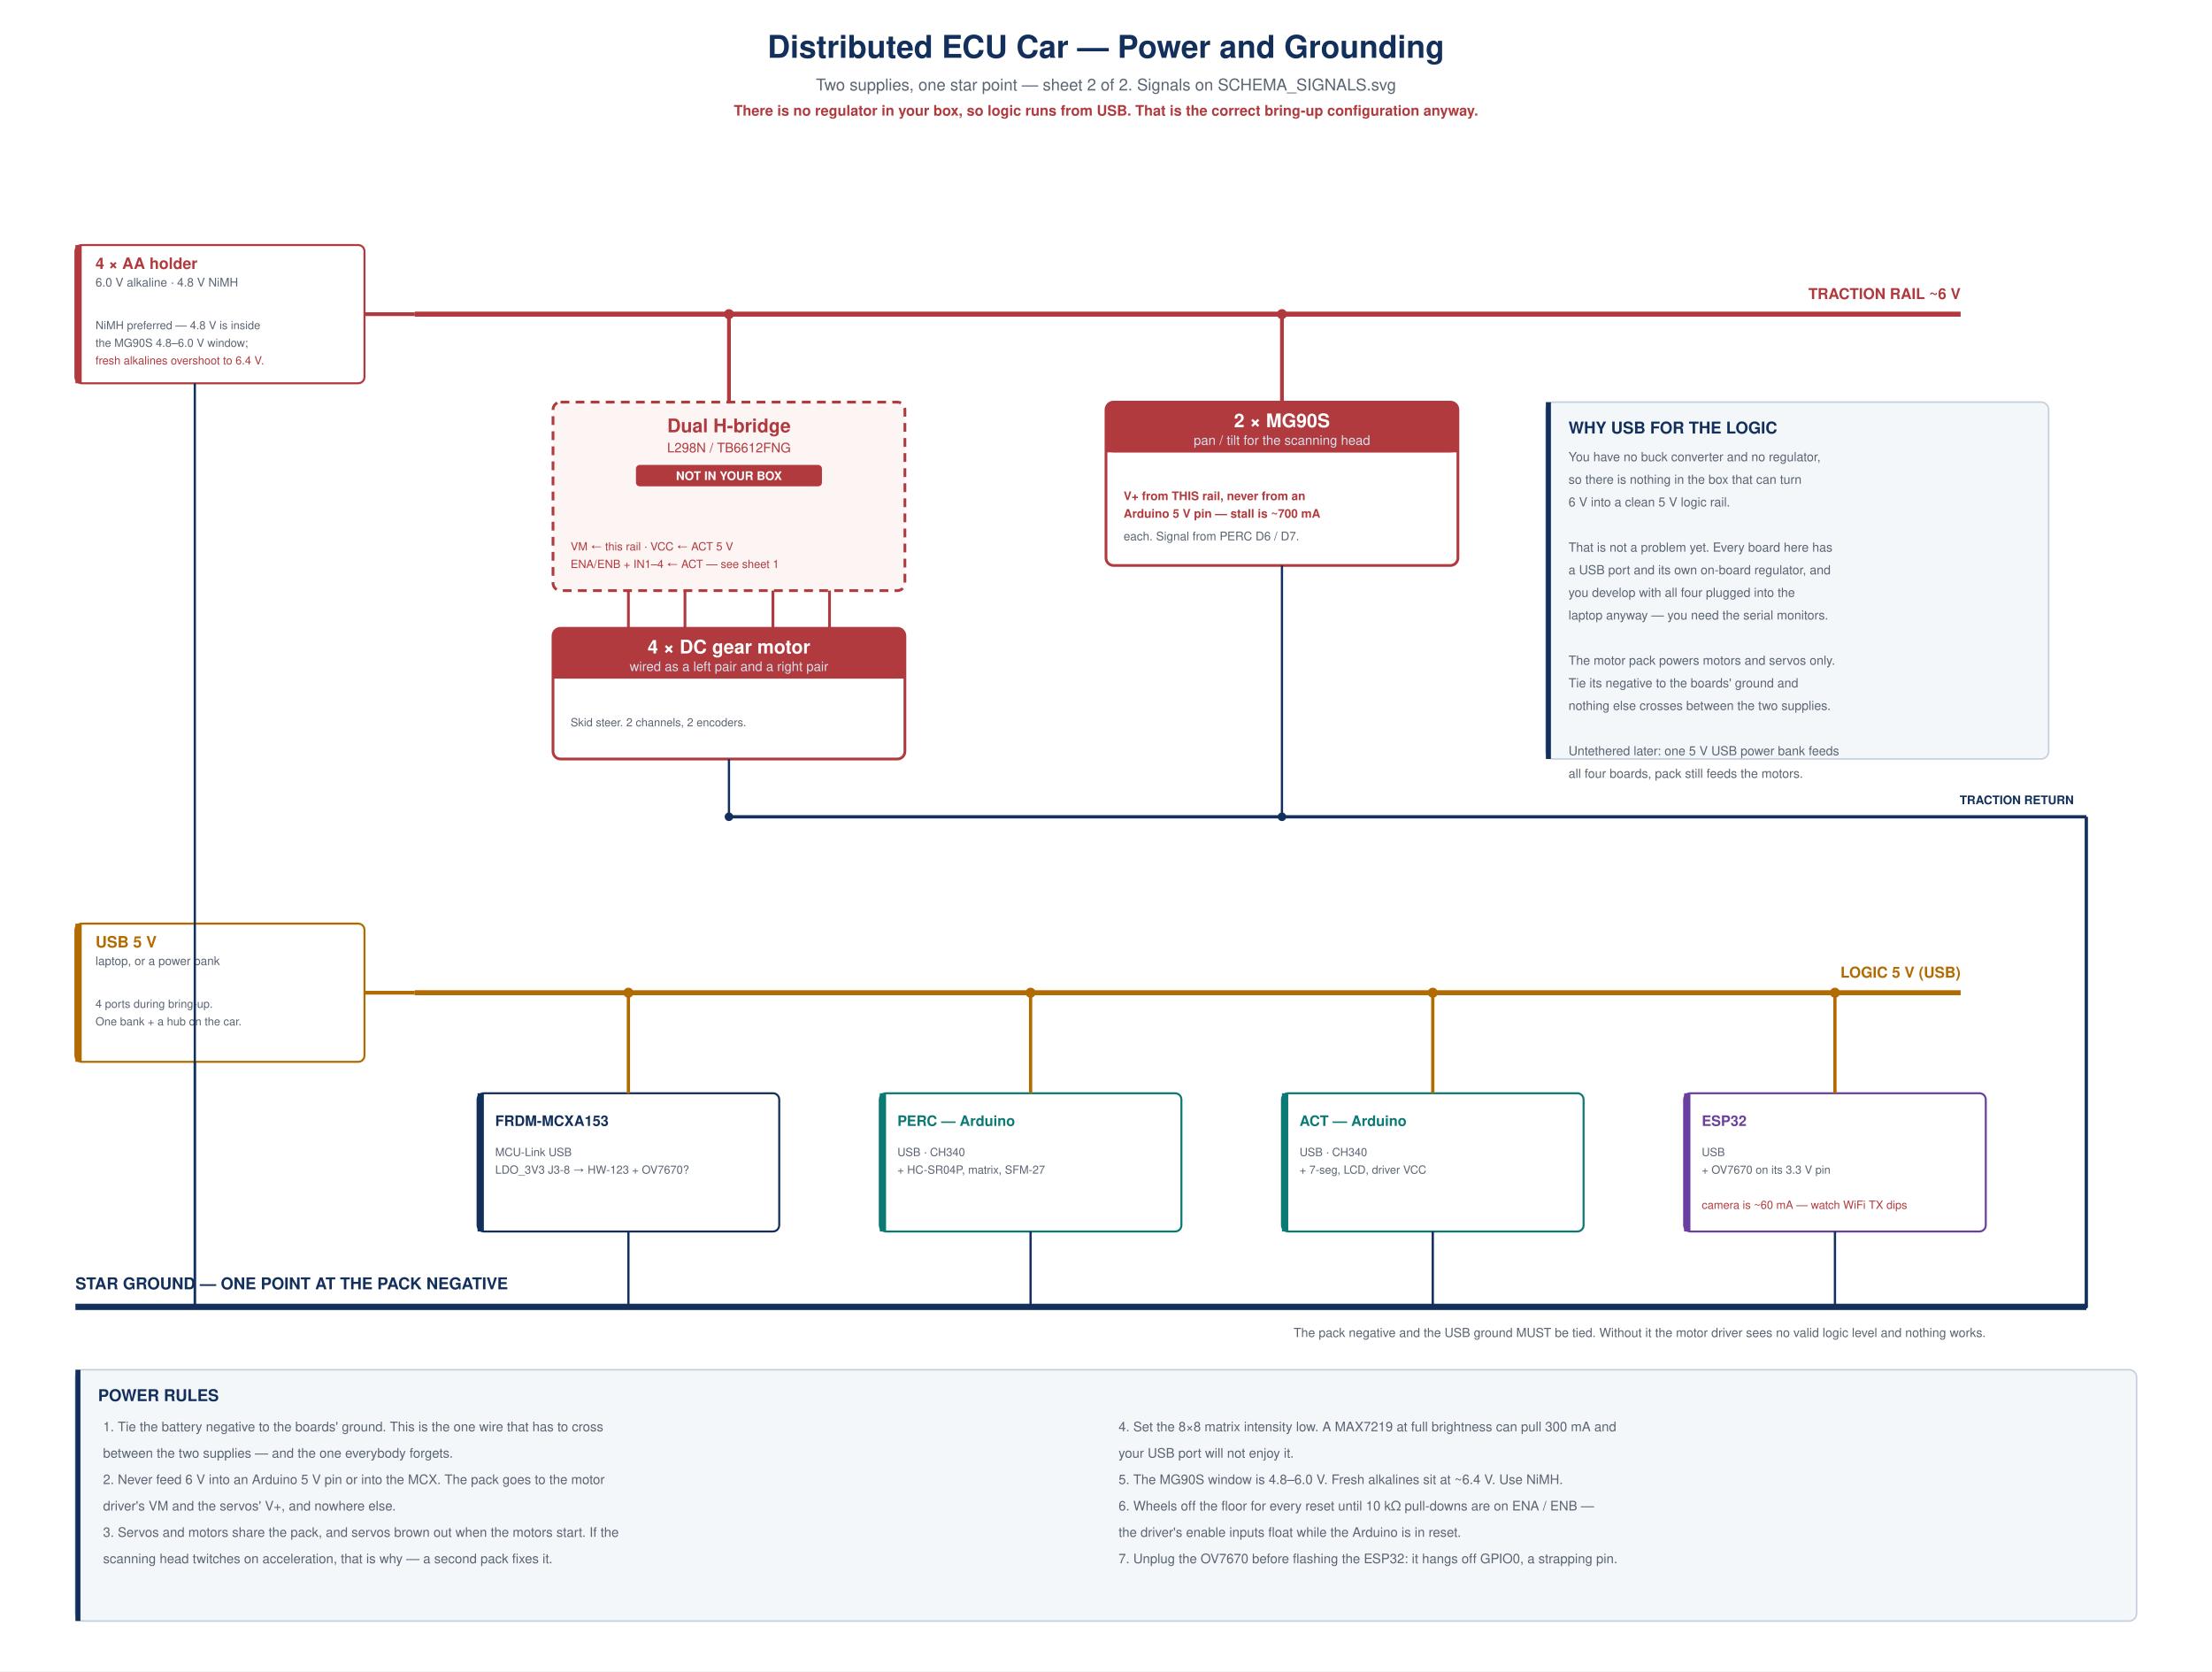
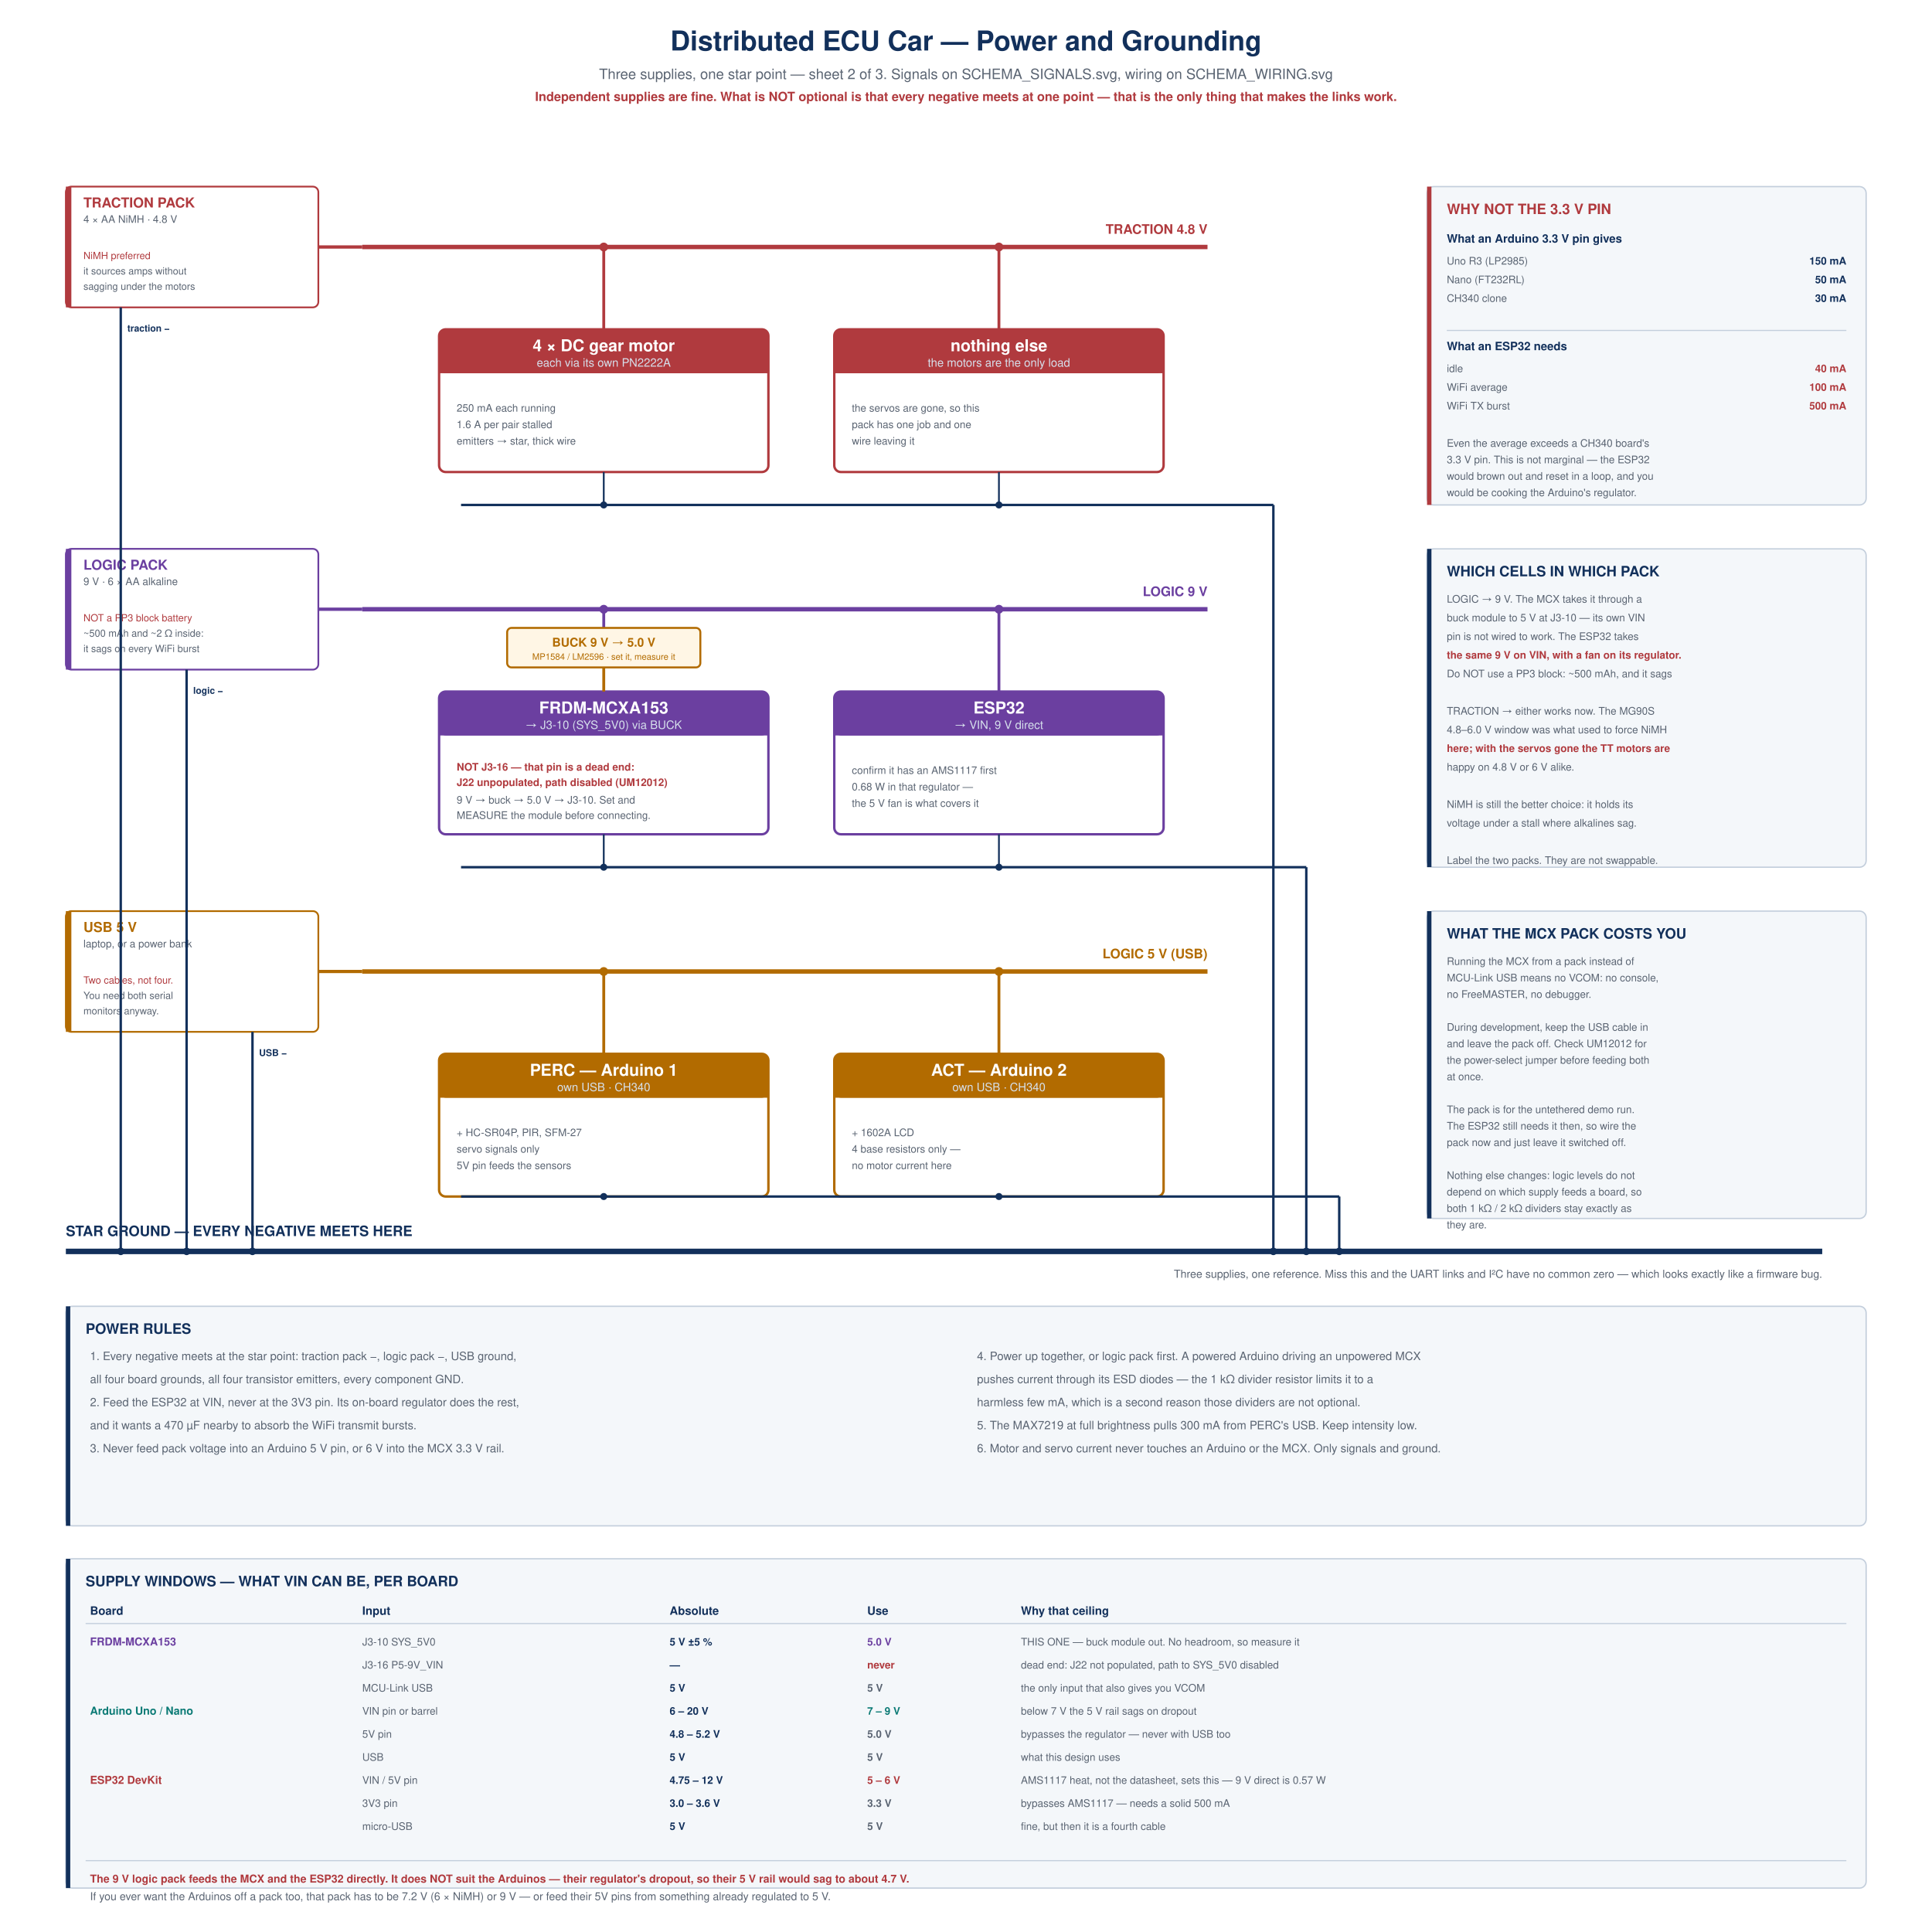
- <svg xmlns="http://www.w3.org/2000/svg" viewBox="0 0 1760 1330" width="1760" height="1330" font-family="Helvetica, Arial, sans-serif">
+ <svg xmlns="http://www.w3.org/2000/svg" viewBox="0 0 1760 1760" width="1760" height="1760" font-family="Helvetica, Arial, sans-serif">
  <defs>
    <marker id="a-amber" viewBox="0 0 10 10" refX="9" refY="5" markerWidth="6" markerHeight="6" orient="auto-start-reverse">
      <path d="M 0 0 L 10 5 L 0 10 z" fill="#B26B00" />
    </marker>
    <marker id="a-red" viewBox="0 0 10 10" refX="9" refY="5" markerWidth="6" markerHeight="6" orient="auto-start-reverse">
      <path d="M 0 0 L 10 5 L 0 10 z" fill="#B03A3E" />
    </marker>
    <marker id="a-ink" viewBox="0 0 10 10" refX="9" refY="5" markerWidth="6" markerHeight="6" orient="auto-start-reverse">
      <path d="M 0 0 L 10 5 L 0 10 z" fill="#12305B" />
    </marker>
+     <marker id="a-purple" viewBox="0 0 10 10" refX="9" refY="5" markerWidth="6" markerHeight="6" orient="auto-start-reverse">
+       <path d="M 0 0 L 10 5 L 0 10 z" fill="#6B3FA0" />
+     </marker>
  </defs>
-   <rect width="1760" height="1330" fill="#ffffff" />
+   <rect width="1760" height="1760" fill="#ffffff" />
  <text x="880.0" y="46" font-size="25" fill="#12305B" text-anchor="middle" font-weight="bold">Distributed ECU Car — Power and Grounding</text>
-   <text x="880.0" y="72" font-size="13" fill="#5A6472" text-anchor="middle">Two supplies, one star point — sheet 2 of 2.  Signals on SCHEMA_SIGNALS.svg</text>
-   <text x="880.0" y="92" font-size="11.5" fill="#B03A3E" text-anchor="middle" font-weight="bold">There is no regulator in your box, so logic runs from USB. That is the correct bring-up configuration anyway.</text>
-   <rect x="60" y="195" width="230" height="110" fill="#ffffff" stroke="#B03A3E" stroke-width="1.6" rx="5" />
-   <rect x="60" y="195" width="5" height="110" fill="#B03A3E" />
-   <text x="76" y="214" font-size="12.5" fill="#B03A3E" font-weight="bold">4 × AA holder</text>
-   <text x="76" y="228" font-size="9.5" fill="#5A6472">6.0 V alkaline · 4.8 V NiMH</text>
-   <text x="76" y="262" font-size="9" fill="#5A6472">NiMH preferred — 4.8 V is inside</text>
-   <text x="76" y="276" font-size="9" fill="#5A6472">the MG90S 4.8–6.0 V window;</text>
-   <text x="76" y="290" font-size="9" fill="#B03A3E">fresh alkalines overshoot to 6.4 V.</text>
-   <polyline points="290,250 330,250" fill="none" stroke="#B03A3E" stroke-width="3" stroke-linejoin="round" />
-   <line x1="330" y1="250" x2="1560" y2="250" stroke="#B03A3E" stroke-width="4" />
-   <text x="1560" y="238" font-size="12" fill="#B03A3E" text-anchor="end" font-weight="bold">TRACTION RAIL  ~6 V</text>
-   <rect x="440" y="320" width="280" height="150" fill="#FDF4F4" stroke="#B03A3E" stroke-width="2.2" rx="6" stroke-dasharray="7 5" />
-   <text x="580.0" y="344" font-size="15" fill="#B03A3E" text-anchor="middle" font-weight="bold">Dual H-bridge</text>
-   <text x="580.0" y="360" font-size="10.5" fill="#B03A3E" text-anchor="middle">L298N / TB6612FNG</text>
-   <rect x="506.0" y="370" width="148" height="17" fill="#B03A3E" rx="3" />
-   <text x="580.0" y="382" font-size="9.5" fill="#ffffff" text-anchor="middle" font-weight="bold">NOT IN YOUR BOX</text>
-   <circle cx="580" cy="250" r="4" fill="#B03A3E" />
-   <polyline points="580,250 580,320" fill="none" stroke="#B03A3E" stroke-width="3" stroke-linejoin="round" />
-   <text x="454" y="438" font-size="9" fill="#B03A3E">VM ← this rail · VCC ← ACT 5 V</text>
-   <text x="454" y="452" font-size="9" fill="#B03A3E">ENA/ENB + IN1–4 ← ACT — see sheet 1</text>
-   <rect x="440" y="500" width="280" height="104" fill="#ffffff" stroke="#B03A3E" stroke-width="2.2" rx="6" />
-   <rect x="440" y="500" width="280" height="40" fill="#B03A3E" rx="6" />
-   <rect x="440" y="532" width="280" height="8" fill="#B03A3E" />
-   <text x="580.0" y="520" font-size="15" fill="#ffffff" text-anchor="middle" font-weight="bold">4 × DC gear motor</text>
-   <text x="580.0" y="534" font-size="10.5" fill="#D6E0EC" text-anchor="middle">wired as a left pair and a right pair</text>
-   <polyline points="500,470 500,500" fill="none" stroke="#B03A3E" stroke-width="2.2" stroke-linejoin="round" />
-   <polyline points="545,470 545,500" fill="none" stroke="#B03A3E" stroke-width="2.2" stroke-linejoin="round" />
-   <polyline points="615,470 615,500" fill="none" stroke="#B03A3E" stroke-width="2.2" stroke-linejoin="round" />
-   <polyline points="660,470 660,500" fill="none" stroke="#B03A3E" stroke-width="2.2" stroke-linejoin="round" />
-   <text x="454" y="578" font-size="9" fill="#5A6472">Skid steer. 2 channels, 2 encoders.</text>
-   <rect x="880" y="320" width="280" height="130" fill="#ffffff" stroke="#B03A3E" stroke-width="2.2" rx="6" />
-   <rect x="880" y="320" width="280" height="40" fill="#B03A3E" rx="6" />
-   <rect x="880" y="352" width="280" height="8" fill="#B03A3E" />
-   <text x="1020.0" y="340" font-size="15" fill="#ffffff" text-anchor="middle" font-weight="bold">2 × MG90S</text>
-   <text x="1020.0" y="354" font-size="10.5" fill="#D6E0EC" text-anchor="middle">pan / tilt for the scanning head</text>
-   <circle cx="1020" cy="250" r="4" fill="#B03A3E" />
-   <polyline points="1020,250 1020,320" fill="none" stroke="#B03A3E" stroke-width="3" stroke-linejoin="round" />
-   <text x="894" y="398" font-size="9.5" fill="#B03A3E" font-weight="bold">V+ from THIS rail, never from an</text>
-   <text x="894" y="412" font-size="9.5" fill="#B03A3E" font-weight="bold">Arduino 5 V pin — stall is ~700 mA</text>
-   <text x="894" y="430" font-size="9.5" fill="#5A6472">each. Signal from PERC D6 / D7.</text>
-   <rect x="1230" y="320" width="400" height="284" fill="#F4F7FA" stroke="#C3CEDC" stroke-width="1.2" rx="6" />
-   <rect x="1230" y="320" width="4" height="284" fill="#12305B" />
-   <text x="1248" y="345" font-size="13" fill="#12305B" font-weight="bold">WHY USB FOR THE LOGIC</text>
-   <text x="1248" y="367" font-size="10" fill="#5A6472">You have no buck converter and no regulator,</text>
-   <text x="1248" y="385" font-size="10" fill="#5A6472">so there is nothing in the box that can turn</text>
-   <text x="1248" y="403" font-size="10" fill="#5A6472">6 V into a clean 5 V logic rail.</text>
-   <text x="1248" y="421" font-size="10" fill="#5A6472" />
-   <text x="1248" y="439" font-size="10" fill="#5A6472">That is not a problem yet. Every board here has</text>
-   <text x="1248" y="457" font-size="10" fill="#5A6472">a USB port and its own on-board regulator, and</text>
-   <text x="1248" y="475" font-size="10" fill="#5A6472">you develop with all four plugged into the</text>
-   <text x="1248" y="493" font-size="10" fill="#5A6472">laptop anyway — you need the serial monitors.</text>
-   <text x="1248" y="511" font-size="10" fill="#5A6472" />
-   <text x="1248" y="529" font-size="10" fill="#5A6472">The motor pack powers motors and servos only.</text>
-   <text x="1248" y="547" font-size="10" fill="#5A6472">Tie its negative to the boards' ground and</text>
-   <text x="1248" y="565" font-size="10" fill="#5A6472">nothing else crosses between the two supplies.</text>
-   <text x="1248" y="583" font-size="10" fill="#5A6472" />
-   <text x="1248" y="601" font-size="10" fill="#5A6472">Untethered later: one 5 V USB power bank feeds</text>
-   <text x="1248" y="619" font-size="10" fill="#5A6472">all four boards, pack still feeds the motors.</text>
-   <rect x="60" y="735" width="230" height="110" fill="#ffffff" stroke="#B26B00" stroke-width="1.6" rx="5" />
-   <rect x="60" y="735" width="5" height="110" fill="#B26B00" />
-   <text x="76" y="754" font-size="12.5" fill="#B26B00" font-weight="bold">USB 5 V</text>
-   <text x="76" y="768" font-size="9.5" fill="#5A6472">laptop, or a power bank</text>
-   <text x="76" y="802" font-size="9" fill="#5A6472">4 ports during bring-up.</text>
-   <text x="76" y="816" font-size="9" fill="#5A6472">One bank + a hub on the car.</text>
-   <polyline points="290,790 330,790" fill="none" stroke="#B26B00" stroke-width="3" stroke-linejoin="round" />
-   <line x1="330" y1="790" x2="1560" y2="790" stroke="#B26B00" stroke-width="4" />
-   <text x="1560" y="778" font-size="12" fill="#B26B00" text-anchor="end" font-weight="bold">LOGIC  5 V (USB)</text>
-   <rect x="380" y="870" width="240" height="110" fill="#ffffff" stroke="#12305B" stroke-width="1.6" rx="5" />
-   <rect x="380" y="870" width="5" height="110" fill="#12305B" />
-   <text x="396" y="889" font-size="12.5" fill="#12305B" font-weight="bold" />
-   <text x="394" y="896" font-size="11.5" fill="#12305B" font-weight="bold">FRDM-MCXA153</text>
-   <text x="394" y="920" font-size="9" fill="#5A6472">MCU-Link USB</text>
-   <text x="394" y="934" font-size="9" fill="#5A6472">LDO_3V3 J3-8 → HW-123 + OV7670?</text>
-   <circle cx="500" cy="790" r="4" fill="#B26B00" />
-   <polyline points="500,790 500,870" fill="none" stroke="#B26B00" stroke-width="2.6" stroke-linejoin="round" />
-   <line x1="500" y1="980" x2="500" y2="1040" stroke="#12305B" stroke-width="1.8" />
-   <rect x="700" y="870" width="240" height="110" fill="#ffffff" stroke="#0B7A75" stroke-width="1.6" rx="5" />
-   <rect x="700" y="870" width="5" height="110" fill="#0B7A75" />
-   <text x="716" y="889" font-size="12.5" fill="#0B7A75" font-weight="bold" />
-   <text x="714" y="896" font-size="11.5" fill="#0B7A75" font-weight="bold">PERC — Arduino</text>
-   <text x="714" y="920" font-size="9" fill="#5A6472">USB · CH340</text>
-   <text x="714" y="934" font-size="9" fill="#5A6472">+ HC-SR04P, matrix, SFM-27</text>
-   <circle cx="820" cy="790" r="4" fill="#B26B00" />
-   <polyline points="820,790 820,870" fill="none" stroke="#B26B00" stroke-width="2.6" stroke-linejoin="round" />
-   <line x1="820" y1="980" x2="820" y2="1040" stroke="#12305B" stroke-width="1.8" />
-   <rect x="1020" y="870" width="240" height="110" fill="#ffffff" stroke="#0B7A75" stroke-width="1.6" rx="5" />
-   <rect x="1020" y="870" width="5" height="110" fill="#0B7A75" />
-   <text x="1036" y="889" font-size="12.5" fill="#0B7A75" font-weight="bold" />
-   <text x="1034" y="896" font-size="11.5" fill="#0B7A75" font-weight="bold">ACT — Arduino</text>
-   <text x="1034" y="920" font-size="9" fill="#5A6472">USB · CH340</text>
-   <text x="1034" y="934" font-size="9" fill="#5A6472">+ 7-seg, LCD, driver VCC</text>
-   <circle cx="1140" cy="790" r="4" fill="#B26B00" />
-   <polyline points="1140,790 1140,870" fill="none" stroke="#B26B00" stroke-width="2.6" stroke-linejoin="round" />
-   <line x1="1140" y1="980" x2="1140" y2="1040" stroke="#12305B" stroke-width="1.8" />
-   <rect x="1340" y="870" width="240" height="110" fill="#ffffff" stroke="#6B3FA0" stroke-width="1.6" rx="5" />
-   <rect x="1340" y="870" width="5" height="110" fill="#6B3FA0" />
-   <text x="1356" y="889" font-size="12.5" fill="#6B3FA0" font-weight="bold" />
-   <text x="1354" y="896" font-size="11.5" fill="#6B3FA0" font-weight="bold">ESP32</text>
-   <text x="1354" y="920" font-size="9" fill="#5A6472">USB</text>
-   <text x="1354" y="934" font-size="9" fill="#5A6472">+ OV7670 on its 3.3 V pin</text>
-   <circle cx="1460" cy="790" r="4" fill="#B26B00" />
-   <polyline points="1460,790 1460,870" fill="none" stroke="#B26B00" stroke-width="2.6" stroke-linejoin="round" />
-   <line x1="1460" y1="980" x2="1460" y2="1040" stroke="#12305B" stroke-width="1.8" />
-   <text x="1354" y="962" font-size="9" fill="#B03A3E">camera is ~60 mA — watch WiFi TX dips</text>
-   <line x1="580" y1="604" x2="580" y2="650" stroke="#12305B" stroke-width="1.8" />
-   <line x1="1020" y1="450" x2="1020" y2="650" stroke="#12305B" stroke-width="1.8" />
-   <line x1="580" y1="650" x2="1660" y2="650" stroke="#12305B" stroke-width="2.6" />
-   <circle cx="580" cy="650" r="3.4" fill="#12305B" />
-   <circle cx="1020" cy="650" r="3.4" fill="#12305B" />
-   <text x="1650" y="640" font-size="9.5" fill="#12305B" text-anchor="end" font-weight="bold">TRACTION RETURN</text>
-   <polyline points="1660,650 1660,1040 1580,1040" fill="none" stroke="#12305B" stroke-width="2.6" stroke-linejoin="round" />
-   <line x1="155" y1="305" x2="155" y2="1040" stroke="#12305B" stroke-width="1.8" />
-   <line x1="155" y1="845" x2="155" y2="1040" stroke="#12305B" stroke-width="1.8" />
-   <line x1="60" y1="1040" x2="1660" y2="1040" stroke="#12305B" stroke-width="5" />
-   <text x="60" y="1026" font-size="13" fill="#12305B" font-weight="bold">STAR GROUND — ONE POINT AT THE PACK NEGATIVE</text>
-   <text x="1580" y="1064" font-size="10" fill="#5A6472" text-anchor="end">The pack negative and the USB ground MUST be tied. Without it the motor driver sees no valid logic level and nothing works.</text>
-   <rect x="60" y="1090" width="1640" height="200" fill="#F4F7FA" stroke="#C3CEDC" stroke-width="1.2" rx="6" />
-   <rect x="60" y="1090" width="4" height="200" fill="#12305B" />
-   <text x="78" y="1115" font-size="13" fill="#12305B" font-weight="bold">POWER RULES</text>
-   <text x="82" y="1139" font-size="10.5" fill="#5A6472">1.  Tie the battery negative to the boards' ground. This is the one wire that has to cross</text>
-   <text x="82" y="1160" font-size="10.5" fill="#5A6472">     between the two supplies — and the one everybody forgets.</text>
-   <text x="82" y="1181" font-size="10.5" fill="#5A6472">2.  Never feed 6 V into an Arduino 5 V pin or into the MCX. The pack goes to the motor</text>
-   <text x="82" y="1202" font-size="10.5" fill="#5A6472">     driver's VM and the servos' V+, and nowhere else.</text>
-   <text x="82" y="1223" font-size="10.5" fill="#5A6472">3.  Servos and motors share the pack, and servos brown out when the motors start. If the</text>
-   <text x="82" y="1244" font-size="10.5" fill="#5A6472">     scanning head twitches on acceleration, that is why — a second pack fixes it.</text>
-   <text x="890" y="1139" font-size="10.5" fill="#5A6472">4.  Set the 8×8 matrix intensity low. A MAX7219 at full brightness can pull 300 mA and</text>
-   <text x="890" y="1160" font-size="10.5" fill="#5A6472">      your USB port will not enjoy it.</text>
-   <text x="890" y="1181" font-size="10.5" fill="#5A6472">5.  The MG90S window is 4.8–6.0 V. Fresh alkalines sit at ~6.4 V. Use NiMH.</text>
-   <text x="890" y="1202" font-size="10.5" fill="#5A6472">6.  Wheels off the floor for every reset until 10 kΩ pull-downs are on ENA / ENB —</text>
-   <text x="890" y="1223" font-size="10.5" fill="#5A6472">      the driver's enable inputs float while the Arduino is in reset.</text>
-   <text x="890" y="1244" font-size="10.5" fill="#5A6472">7.  Unplug the OV7670 before flashing the ESP32: it hangs off GPIO0, a strapping pin.</text>
+   <text x="880.0" y="72" font-size="13" fill="#5A6472" text-anchor="middle">Three supplies, one star point — sheet 2 of 3.  Signals on SCHEMA_SIGNALS.svg, wiring on SCHEMA_WIRING.svg</text>
+   <text x="880.0" y="92" font-size="11.5" fill="#B03A3E" text-anchor="middle" font-weight="bold">Independent supplies are fine. What is NOT optional is that every negative meets at one point — that is the only thing that makes the links work.</text>
+   <rect x="60" y="170" width="230" height="110" fill="#ffffff" stroke="#B03A3E" stroke-width="1.6" rx="5" />
+   <rect x="60" y="170" width="5" height="110" fill="#B03A3E" />
+   <text x="76" y="189" font-size="12.5" fill="#B03A3E" font-weight="bold">TRACTION PACK</text>
+   <text x="76" y="203" font-size="9.5" fill="#5A6472">4 × AA NiMH · 4.8 V</text>
+   <text x="76" y="236" font-size="9" fill="#B03A3E">NiMH preferred</text>
+   <text x="76" y="250" font-size="9" fill="#5A6472">it sources amps without</text>
+   <text x="76" y="264" font-size="9" fill="#5A6472">sagging under the motors</text>
+   <polyline points="290,225 330,225" fill="none" stroke="#B03A3E" stroke-width="3" stroke-linejoin="round" />
+   <line x1="330" y1="225" x2="1100" y2="225" stroke="#B03A3E" stroke-width="4" />
+   <text x="1100" y="213" font-size="12" fill="#B03A3E" text-anchor="end" font-weight="bold">TRACTION  4.8 V</text>
+   <rect x="400" y="300" width="300" height="130" fill="#ffffff" stroke="#B03A3E" stroke-width="2.2" rx="6" />
+   <rect x="400" y="300" width="300" height="40" fill="#B03A3E" rx="6" />
+   <rect x="400" y="332" width="300" height="8" fill="#B03A3E" />
+   <text x="550.0" y="320" font-size="15" fill="#ffffff" text-anchor="middle" font-weight="bold">4 × DC gear motor</text>
+   <text x="550.0" y="334" font-size="10.5" fill="#D6E0EC" text-anchor="middle">each via its own PN2222A</text>
+   <text x="416" y="375" font-size="9.5" fill="#5A6472">250 mA each running</text>
+   <text x="416" y="390" font-size="9.5" fill="#5A6472">1.6 A per pair stalled</text>
+   <text x="416" y="405" font-size="9.5" fill="#5A6472">emitters → star, thick wire</text>
+   <circle cx="550" cy="225" r="4" fill="#B03A3E" />
+   <polyline points="550,225 550,300" fill="none" stroke="#B03A3E" stroke-width="2.6" stroke-linejoin="round" />
+   <line x1="550" y1="430" x2="550" y2="460" stroke="#12305B" stroke-width="1.6" />
+   <circle cx="550" cy="460" r="3.2" fill="#12305B" />
+   <rect x="760" y="300" width="300" height="130" fill="#ffffff" stroke="#B03A3E" stroke-width="2.2" rx="6" />
+   <rect x="760" y="300" width="300" height="40" fill="#B03A3E" rx="6" />
+   <rect x="760" y="332" width="300" height="8" fill="#B03A3E" />
+   <text x="910.0" y="320" font-size="15" fill="#ffffff" text-anchor="middle" font-weight="bold">nothing else</text>
+   <text x="910.0" y="334" font-size="10.5" fill="#D6E0EC" text-anchor="middle">the motors are the only load</text>
+   <text x="776" y="375" font-size="9.5" fill="#5A6472">the servos are gone, so this</text>
+   <text x="776" y="390" font-size="9.5" fill="#5A6472">pack has one job and one</text>
+   <text x="776" y="405" font-size="9.5" fill="#5A6472">wire leaving it</text>
+   <circle cx="910" cy="225" r="4" fill="#B03A3E" />
+   <polyline points="910,225 910,300" fill="none" stroke="#B03A3E" stroke-width="2.6" stroke-linejoin="round" />
+   <line x1="910" y1="430" x2="910" y2="460" stroke="#12305B" stroke-width="1.6" />
+   <circle cx="910" cy="460" r="3.2" fill="#12305B" />
+   <line x1="420" y1="460" x2="1160" y2="460" stroke="#12305B" stroke-width="2.2" />
+   <polyline points="1160,460 1160,1140" fill="none" stroke="#12305B" stroke-width="2.2" stroke-linejoin="round" />
+   <circle cx="1160" cy="1140" r="3.4" fill="#12305B" />
+   <rect x="60" y="500" width="230" height="110" fill="#ffffff" stroke="#6B3FA0" stroke-width="1.6" rx="5" />
+   <rect x="60" y="500" width="5" height="110" fill="#6B3FA0" />
+   <text x="76" y="519" font-size="12.5" fill="#6B3FA0" font-weight="bold">LOGIC PACK</text>
+   <text x="76" y="533" font-size="9.5" fill="#5A6472">9 V · 6 × AA alkaline</text>
+   <text x="76" y="566" font-size="9" fill="#B03A3E">NOT a PP3 block battery</text>
+   <text x="76" y="580" font-size="9" fill="#5A6472">~500 mAh and ~2 Ω inside:</text>
+   <text x="76" y="594" font-size="9" fill="#5A6472">it sags on every WiFi burst</text>
+   <polyline points="290,555 330,555" fill="none" stroke="#6B3FA0" stroke-width="3" stroke-linejoin="round" />
+   <line x1="330" y1="555" x2="1100" y2="555" stroke="#6B3FA0" stroke-width="4" />
+   <text x="1100" y="543" font-size="12" fill="#6B3FA0" text-anchor="end" font-weight="bold">LOGIC  9 V</text>
+   <rect x="400" y="630" width="300" height="130" fill="#ffffff" stroke="#6B3FA0" stroke-width="2.2" rx="6" />
+   <rect x="400" y="630" width="300" height="40" fill="#6B3FA0" rx="6" />
+   <rect x="400" y="662" width="300" height="8" fill="#6B3FA0" />
+   <text x="550.0" y="650" font-size="15" fill="#ffffff" text-anchor="middle" font-weight="bold">FRDM-MCXA153</text>
+   <text x="550.0" y="664" font-size="10.5" fill="#D6E0EC" text-anchor="middle">→ J3-10  (SYS_5V0)  via BUCK</text>
+   <text x="416" y="702" font-size="9.5" fill="#B03A3E" font-weight="bold">NOT J3-16 — that pin is a dead end:</text>
+   <text x="416" y="716" font-size="9.5" fill="#B03A3E" font-weight="bold">J22 unpopulated, path disabled (UM12012)</text>
+   <text x="416" y="732" font-size="9.5" fill="#5A6472">9 V → buck → 5.0 V → J3-10. Set and</text>
+   <text x="416" y="746" font-size="9.5" fill="#5A6472">MEASURE the module before connecting.</text>
+   <circle cx="550" cy="555" r="4" fill="#6B3FA0" />
+   <polyline points="550,555 550,572" fill="none" stroke="#6B3FA0" stroke-width="2.6" stroke-linejoin="round" />
+   <rect x="462" y="572" width="176" height="36" fill="#FFF6E5" stroke="#B26B00" stroke-width="1.8" rx="4" />
+   <text x="550" y="589" font-size="11" fill="#B26B00" text-anchor="middle" font-weight="bold">BUCK  9 V → 5.0 V</text>
+   <text x="550" y="601" font-size="8" fill="#B26B00" text-anchor="middle">MP1584 / LM2596 · set it, measure it</text>
+   <polyline points="550,608 550,630" fill="none" stroke="#B26B00" stroke-width="2.6" stroke-linejoin="round" />
+   <line x1="550" y1="760" x2="550" y2="790" stroke="#12305B" stroke-width="1.6" />
+   <circle cx="550" cy="790" r="3.2" fill="#12305B" />
+   <rect x="760" y="630" width="300" height="130" fill="#ffffff" stroke="#6B3FA0" stroke-width="2.2" rx="6" />
+   <rect x="760" y="630" width="300" height="40" fill="#6B3FA0" rx="6" />
+   <rect x="760" y="662" width="300" height="8" fill="#6B3FA0" />
+   <text x="910.0" y="650" font-size="15" fill="#ffffff" text-anchor="middle" font-weight="bold">ESP32</text>
+   <text x="910.0" y="664" font-size="10.5" fill="#D6E0EC" text-anchor="middle">→ VIN, 9 V direct</text>
+   <text x="776" y="705" font-size="9.5" fill="#5A6472">confirm it has an AMS1117 first</text>
+   <text x="776" y="720" font-size="9.5" fill="#5A6472">0.68 W in that regulator —</text>
+   <text x="776" y="735" font-size="9.5" fill="#5A6472">the 5 V fan is what covers it</text>
+   <circle cx="910" cy="555" r="4" fill="#6B3FA0" />
+   <polyline points="910,555 910,630" fill="none" stroke="#6B3FA0" stroke-width="2.6" stroke-linejoin="round" />
+   <line x1="910" y1="760" x2="910" y2="790" stroke="#12305B" stroke-width="1.6" />
+   <circle cx="910" cy="790" r="3.2" fill="#12305B" />
+   <line x1="420" y1="790" x2="1190" y2="790" stroke="#12305B" stroke-width="2.2" />
+   <polyline points="1190,790 1190,1140" fill="none" stroke="#12305B" stroke-width="2.2" stroke-linejoin="round" />
+   <circle cx="1190" cy="1140" r="3.4" fill="#12305B" />
+   <rect x="60" y="830" width="230" height="110" fill="#ffffff" stroke="#B26B00" stroke-width="1.6" rx="5" />
+   <rect x="60" y="830" width="5" height="110" fill="#B26B00" />
+   <text x="76" y="849" font-size="12.5" fill="#B26B00" font-weight="bold">USB 5 V</text>
+   <text x="76" y="863" font-size="9.5" fill="#5A6472">laptop, or a power bank</text>
+   <text x="76" y="896" font-size="9" fill="#B03A3E">Two cables, not four.</text>
+   <text x="76" y="910" font-size="9" fill="#5A6472">You need both serial</text>
+   <text x="76" y="924" font-size="9" fill="#5A6472">monitors anyway.</text>
+   <polyline points="290,885 330,885" fill="none" stroke="#B26B00" stroke-width="3" stroke-linejoin="round" />
+   <line x1="330" y1="885" x2="1100" y2="885" stroke="#B26B00" stroke-width="4" />
+   <text x="1100" y="873" font-size="12" fill="#B26B00" text-anchor="end" font-weight="bold">LOGIC  5 V (USB)</text>
+   <rect x="400" y="960" width="300" height="130" fill="#ffffff" stroke="#B26B00" stroke-width="2.2" rx="6" />
+   <rect x="400" y="960" width="300" height="40" fill="#B26B00" rx="6" />
+   <rect x="400" y="992" width="300" height="8" fill="#B26B00" />
+   <text x="550.0" y="980" font-size="15" fill="#ffffff" text-anchor="middle" font-weight="bold">PERC — Arduino 1</text>
+   <text x="550.0" y="994" font-size="10.5" fill="#D6E0EC" text-anchor="middle">own USB · CH340</text>
+   <text x="416" y="1035" font-size="9.5" fill="#5A6472">+ HC-SR04P, PIR, SFM-27</text>
+   <text x="416" y="1050" font-size="9.5" fill="#5A6472">servo signals only</text>
+   <text x="416" y="1065" font-size="9.5" fill="#5A6472">5V pin feeds the sensors</text>
+   <circle cx="550" cy="885" r="4" fill="#B26B00" />
+   <polyline points="550,885 550,960" fill="none" stroke="#B26B00" stroke-width="2.6" stroke-linejoin="round" />
+   <line x1="550" y1="1090" x2="550" y2="1090" stroke="#12305B" stroke-width="1.6" />
+   <circle cx="550" cy="1090" r="3.2" fill="#12305B" />
+   <rect x="760" y="960" width="300" height="130" fill="#ffffff" stroke="#B26B00" stroke-width="2.2" rx="6" />
+   <rect x="760" y="960" width="300" height="40" fill="#B26B00" rx="6" />
+   <rect x="760" y="992" width="300" height="8" fill="#B26B00" />
+   <text x="910.0" y="980" font-size="15" fill="#ffffff" text-anchor="middle" font-weight="bold">ACT — Arduino 2</text>
+   <text x="910.0" y="994" font-size="10.5" fill="#D6E0EC" text-anchor="middle">own USB · CH340</text>
+   <text x="776" y="1035" font-size="9.5" fill="#5A6472">+ 1602A LCD</text>
+   <text x="776" y="1050" font-size="9.5" fill="#5A6472">4 base resistors only —</text>
+   <text x="776" y="1065" font-size="9.5" fill="#5A6472">no motor current here</text>
+   <circle cx="910" cy="885" r="4" fill="#B26B00" />
+   <polyline points="910,885 910,960" fill="none" stroke="#B26B00" stroke-width="2.6" stroke-linejoin="round" />
+   <line x1="910" y1="1090" x2="910" y2="1090" stroke="#12305B" stroke-width="1.6" />
+   <circle cx="910" cy="1090" r="3.2" fill="#12305B" />
+   <line x1="420" y1="1090" x2="1220" y2="1090" stroke="#12305B" stroke-width="2.2" />
+   <polyline points="1220,1090 1220,1140" fill="none" stroke="#12305B" stroke-width="2.2" stroke-linejoin="round" />
+   <circle cx="1220" cy="1140" r="3.4" fill="#12305B" />
+   <line x1="60" y1="1140" x2="1660" y2="1140" stroke="#12305B" stroke-width="5" />
+   <text x="60" y="1126" font-size="13" fill="#12305B" font-weight="bold">STAR GROUND — EVERY NEGATIVE MEETS HERE</text>
+   <line x1="110" y1="280" x2="110" y2="1140" stroke="#12305B" stroke-width="2.2" />
+   <circle cx="110" cy="1140" r="3.4" fill="#12305B" />
+   <text x="116" y="302" font-size="8.5" fill="#12305B" font-weight="bold">traction −</text>
+   <line x1="170" y1="610" x2="170" y2="1140" stroke="#12305B" stroke-width="2.2" />
+   <circle cx="170" cy="1140" r="3.4" fill="#12305B" />
+   <text x="176" y="632" font-size="8.5" fill="#12305B" font-weight="bold">logic −</text>
+   <line x1="230" y1="940" x2="230" y2="1140" stroke="#12305B" stroke-width="2.2" />
+   <circle cx="230" cy="1140" r="3.4" fill="#12305B" />
+   <text x="236" y="962" font-size="8.5" fill="#12305B" font-weight="bold">USB −</text>
+   <text x="1660" y="1164" font-size="10" fill="#5A6472" text-anchor="end">Three supplies, one reference. Miss this and the UART links and I²C have no common zero — which looks exactly like a firmware bug.</text>
+   <rect x="1300" y="170" width="400" height="290" fill="#F4F7FA" stroke="#C3CEDC" stroke-width="1.2" rx="6" />
+   <rect x="1300" y="170" width="4" height="290" fill="#B03A3E" />
+   <text x="1318" y="195" font-size="13" fill="#B03A3E" font-weight="bold">WHY NOT THE 3.3 V PIN</text>
+   <text x="1318" y="221" font-size="10.5" fill="#12305B" font-weight="bold">What an Arduino 3.3 V pin gives</text>
+   <text x="1318" y="241" font-size="9.5" fill="#5A6472">Uno R3 (LP2985)</text>
+   <text x="1682" y="241" font-size="9.5" fill="#12305B" text-anchor="end" font-weight="bold">150 mA</text>
+   <text x="1318" y="258" font-size="9.5" fill="#5A6472">Nano (FT232RL)</text>
+   <text x="1682" y="258" font-size="9.5" fill="#12305B" text-anchor="end" font-weight="bold">50 mA</text>
+   <text x="1318" y="275" font-size="9.5" fill="#5A6472">CH340 clone</text>
+   <text x="1682" y="275" font-size="9.5" fill="#12305B" text-anchor="end" font-weight="bold">30 mA</text>
+   <line x1="1318" y1="301" x2="1682" y2="301" stroke="#C3CEDC" stroke-width="1" />
+   <text x="1318" y="319" font-size="10.5" fill="#12305B" font-weight="bold">What an ESP32 needs</text>
+   <text x="1318" y="339" font-size="9.5" fill="#5A6472">idle</text>
+   <text x="1682" y="339" font-size="9.5" fill="#B03A3E" text-anchor="end" font-weight="bold">40 mA</text>
+   <text x="1318" y="356" font-size="9.5" fill="#5A6472">WiFi average</text>
+   <text x="1682" y="356" font-size="9.5" fill="#B03A3E" text-anchor="end" font-weight="bold">100 mA</text>
+   <text x="1318" y="373" font-size="9.5" fill="#5A6472">WiFi TX burst</text>
+   <text x="1682" y="373" font-size="9.5" fill="#B03A3E" text-anchor="end" font-weight="bold">500 mA</text>
+   <text x="1318" y="407" font-size="9.5" fill="#5A6472">Even the average exceeds a CH340 board's</text>
+   <text x="1318" y="422" font-size="9.5" fill="#5A6472">3.3 V pin. This is not marginal — the ESP32</text>
+   <text x="1318" y="437" font-size="9.5" fill="#5A6472">would brown out and reset in a loop, and you</text>
+   <text x="1318" y="452" font-size="9.5" fill="#5A6472">would be cooking the Arduino's regulator.</text>
+   <rect x="1300" y="500" width="400" height="290" fill="#F4F7FA" stroke="#C3CEDC" stroke-width="1.2" rx="6" />
+   <rect x="1300" y="500" width="4" height="290" fill="#12305B" />
+   <text x="1318" y="525" font-size="13" fill="#12305B" font-weight="bold">WHICH CELLS IN WHICH PACK</text>
+   <text x="1318" y="549" font-size="9.5" fill="#5A6472">LOGIC → 9 V. The MCX takes it through a</text>
+   <text x="1318" y="566" font-size="9.5" fill="#5A6472">buck module to 5 V at J3-10 — its own VIN</text>
+   <text x="1318" y="583" font-size="9.5" fill="#5A6472">pin is not wired to work. The ESP32 takes</text>
+   <text x="1318" y="600" font-size="9.5" fill="#B03A3E" font-weight="bold">the same 9 V on VIN, with a fan on its regulator.</text>
+   <text x="1318" y="617" font-size="9.5" fill="#5A6472">Do NOT use a PP3 block: ~500 mAh, and it sags</text>
+   <text x="1318" y="634" font-size="9.5" fill="#5A6472" />
+   <text x="1318" y="651" font-size="9.5" fill="#5A6472">TRACTION → either works now. The MG90S</text>
+   <text x="1318" y="668" font-size="9.5" fill="#5A6472">4.8–6.0 V window was what used to force NiMH</text>
+   <text x="1318" y="685" font-size="9.5" fill="#B03A3E" font-weight="bold">here; with the servos gone the TT motors are</text>
+   <text x="1318" y="702" font-size="9.5" fill="#5A6472">happy on 4.8 V or 6 V alike.</text>
+   <text x="1318" y="719" font-size="9.5" fill="#5A6472" />
+   <text x="1318" y="736" font-size="9.5" fill="#5A6472">NiMH is still the better choice: it holds its</text>
+   <text x="1318" y="753" font-size="9.5" fill="#5A6472">voltage under a stall where alkalines sag.</text>
+   <text x="1318" y="770" font-size="9.5" fill="#5A6472" />
+   <text x="1318" y="787" font-size="9.5" fill="#5A6472">Label the two packs. They are not swappable.</text>
+   <rect x="1300" y="830" width="400" height="280" fill="#F4F7FA" stroke="#C3CEDC" stroke-width="1.2" rx="6" />
+   <rect x="1300" y="830" width="4" height="280" fill="#12305B" />
+   <text x="1318" y="855" font-size="13" fill="#12305B" font-weight="bold">WHAT THE MCX PACK COSTS YOU</text>
+   <text x="1318" y="879" font-size="9.5" fill="#5A6472">Running the MCX from a pack instead of</text>
+   <text x="1318" y="894" font-size="9.5" fill="#5A6472">MCU-Link USB means no VCOM: no console,</text>
+   <text x="1318" y="909" font-size="9.5" fill="#5A6472">no FreeMASTER, no debugger.</text>
+   <text x="1318" y="924" font-size="9.5" fill="#5A6472" />
+   <text x="1318" y="939" font-size="9.5" fill="#5A6472">During development, keep the USB cable in</text>
+   <text x="1318" y="954" font-size="9.5" fill="#5A6472">and leave the pack off. Check UM12012 for</text>
+   <text x="1318" y="969" font-size="9.5" fill="#5A6472">the power-select jumper before feeding both</text>
+   <text x="1318" y="984" font-size="9.5" fill="#5A6472">at once.</text>
+   <text x="1318" y="999" font-size="9.5" fill="#5A6472" />
+   <text x="1318" y="1014" font-size="9.5" fill="#5A6472">The pack is for the untethered demo run.</text>
+   <text x="1318" y="1029" font-size="9.5" fill="#5A6472">The ESP32 still needs it then, so wire the</text>
+   <text x="1318" y="1044" font-size="9.5" fill="#5A6472">pack now and just leave it switched off.</text>
+   <text x="1318" y="1059" font-size="9.5" fill="#5A6472" />
+   <text x="1318" y="1074" font-size="9.5" fill="#5A6472">Nothing else changes: logic levels do not</text>
+   <text x="1318" y="1089" font-size="9.5" fill="#5A6472">depend on which supply feeds a board, so</text>
+   <text x="1318" y="1104" font-size="9.5" fill="#5A6472">both 1 kΩ / 2 kΩ dividers stay exactly as</text>
+   <text x="1318" y="1119" font-size="9.5" fill="#5A6472">they are.</text>
+   <rect x="60" y="1190" width="1640" height="200" fill="#F4F7FA" stroke="#C3CEDC" stroke-width="1.2" rx="6" />
+   <rect x="60" y="1190" width="4" height="200" fill="#12305B" />
+   <text x="78" y="1215" font-size="13" fill="#12305B" font-weight="bold">POWER RULES</text>
+   <text x="82" y="1239" font-size="10.5" fill="#5A6472">1.  Every negative meets at the star point: traction pack −, logic pack −, USB ground,</text>
+   <text x="82" y="1260" font-size="10.5" fill="#5A6472">     all four board grounds, all four transistor emitters, every component GND.</text>
+   <text x="82" y="1281" font-size="10.5" fill="#5A6472">2.  Feed the ESP32 at VIN, never at the 3V3 pin. Its on-board regulator does the rest,</text>
+   <text x="82" y="1302" font-size="10.5" fill="#5A6472">     and it wants a 470 µF nearby to absorb the WiFi transmit bursts.</text>
+   <text x="82" y="1323" font-size="10.5" fill="#5A6472">3.  Never feed pack voltage into an Arduino 5 V pin, or 6 V into the MCX 3.3 V rail.</text>
+   <text x="890" y="1239" font-size="10.5" fill="#5A6472">4.  Power up together, or logic pack first. A powered Arduino driving an unpowered MCX</text>
+   <text x="890" y="1260" font-size="10.5" fill="#5A6472">      pushes current through its ESD diodes — the 1 kΩ divider resistor limits it to a</text>
+   <text x="890" y="1281" font-size="10.5" fill="#5A6472">      harmless few mA, which is a second reason those dividers are not optional.</text>
+   <text x="890" y="1302" font-size="10.5" fill="#5A6472">5.  The MAX7219 at full brightness pulls 300 mA from PERC's USB. Keep intensity low.</text>
+   <text x="890" y="1323" font-size="10.5" fill="#5A6472">6.  Motor and servo current never touches an Arduino or the MCX. Only signals and ground.</text>
+   <rect x="60" y="1420" width="1640" height="300" fill="#F4F7FA" stroke="#C3CEDC" stroke-width="1.2" rx="6" />
+   <rect x="60" y="1420" width="4" height="300" fill="#12305B" />
+   <text x="78" y="1445" font-size="13" fill="#12305B" font-weight="bold">SUPPLY WINDOWS — WHAT VIN CAN BE, PER BOARD</text>
+   <text x="82" y="1471" font-size="10.5" fill="#12305B" font-weight="bold">Board</text>
+   <text x="330" y="1471" font-size="10.5" fill="#12305B" font-weight="bold">Input</text>
+   <text x="610" y="1471" font-size="10.5" fill="#12305B" font-weight="bold">Absolute</text>
+   <text x="790" y="1471" font-size="10.5" fill="#12305B" font-weight="bold">Use</text>
+   <text x="930" y="1471" font-size="10.5" fill="#12305B" font-weight="bold">Why that ceiling</text>
+   <line x1="78" y1="1479" x2="1682" y2="1479" stroke="#C3CEDC" stroke-width="1" />
+   <text x="82" y="1499" font-size="10" fill="#6B3FA0" font-weight="bold">FRDM-MCXA153</text>
+   <text x="330" y="1499" font-size="9.5" fill="#5A6472">J3-10  SYS_5V0</text>
+   <text x="610" y="1499" font-size="9.5" fill="#12305B" font-weight="bold">5 V ±5 %</text>
+   <text x="790" y="1499" font-size="9.5" fill="#6B3FA0" font-weight="bold">5.0 V</text>
+   <text x="930" y="1499" font-size="9.5" fill="#5A6472">THIS ONE — buck module out. No headroom, so measure it</text>
+   <text x="330" y="1520" font-size="9.5" fill="#5A6472">J3-16  P5-9V_VIN</text>
+   <text x="610" y="1520" font-size="9.5" fill="#12305B" font-weight="bold">—</text>
+   <text x="790" y="1520" font-size="9.5" fill="#B03A3E" font-weight="bold">never</text>
+   <text x="930" y="1520" font-size="9.5" fill="#5A6472">dead end: J22 not populated, path to SYS_5V0 disabled</text>
+   <text x="330" y="1541" font-size="9.5" fill="#5A6472">MCU-Link USB</text>
+   <text x="610" y="1541" font-size="9.5" fill="#12305B" font-weight="bold">5 V</text>
+   <text x="790" y="1541" font-size="9.5" fill="#5A6472" font-weight="bold">5 V</text>
+   <text x="930" y="1541" font-size="9.5" fill="#5A6472">the only input that also gives you VCOM</text>
+   <text x="82" y="1562" font-size="10" fill="#0B7A75" font-weight="bold">Arduino Uno / Nano</text>
+   <text x="330" y="1562" font-size="9.5" fill="#5A6472">VIN pin or barrel</text>
+   <text x="610" y="1562" font-size="9.5" fill="#12305B" font-weight="bold">6 – 20 V</text>
+   <text x="790" y="1562" font-size="9.5" fill="#0B7A75" font-weight="bold">7 – 9 V</text>
+   <text x="930" y="1562" font-size="9.5" fill="#5A6472">below 7 V the 5 V rail sags on dropout</text>
+   <text x="330" y="1583" font-size="9.5" fill="#5A6472">5V pin</text>
+   <text x="610" y="1583" font-size="9.5" fill="#12305B" font-weight="bold">4.8 – 5.2 V</text>
+   <text x="790" y="1583" font-size="9.5" fill="#5A6472" font-weight="bold">5.0 V</text>
+   <text x="930" y="1583" font-size="9.5" fill="#5A6472">bypasses the regulator — never with USB too</text>
+   <text x="330" y="1604" font-size="9.5" fill="#5A6472">USB</text>
+   <text x="610" y="1604" font-size="9.5" fill="#12305B" font-weight="bold">5 V</text>
+   <text x="790" y="1604" font-size="9.5" fill="#5A6472" font-weight="bold">5 V</text>
+   <text x="930" y="1604" font-size="9.5" fill="#5A6472">what this design uses</text>
+   <text x="82" y="1625" font-size="10" fill="#B03A3E" font-weight="bold">ESP32 DevKit</text>
+   <text x="330" y="1625" font-size="9.5" fill="#5A6472">VIN / 5V pin</text>
+   <text x="610" y="1625" font-size="9.5" fill="#12305B" font-weight="bold">4.75 – 12 V</text>
+   <text x="790" y="1625" font-size="9.5" fill="#B03A3E" font-weight="bold">5 – 6 V</text>
+   <text x="930" y="1625" font-size="9.5" fill="#5A6472">AMS1117 heat, not the datasheet, sets this — 9 V direct is 0.57 W</text>
+   <text x="330" y="1646" font-size="9.5" fill="#5A6472">3V3 pin</text>
+   <text x="610" y="1646" font-size="9.5" fill="#12305B" font-weight="bold">3.0 – 3.6 V</text>
+   <text x="790" y="1646" font-size="9.5" fill="#5A6472" font-weight="bold">3.3 V</text>
+   <text x="930" y="1646" font-size="9.5" fill="#5A6472">bypasses AMS1117 — needs a solid 500 mA</text>
+   <text x="330" y="1667" font-size="9.5" fill="#5A6472">micro-USB</text>
+   <text x="610" y="1667" font-size="9.5" fill="#12305B" font-weight="bold">5 V</text>
+   <text x="790" y="1667" font-size="9.5" fill="#5A6472" font-weight="bold">5 V</text>
+   <text x="930" y="1667" font-size="9.5" fill="#5A6472">fine, but then it is a fourth cable</text>
+   <line x1="78" y1="1695" x2="1682" y2="1695" stroke="#C3CEDC" stroke-width="1" />
+   <text x="82" y="1715" font-size="10" fill="#B03A3E" font-weight="bold">The 9 V logic pack feeds the MCX and the ESP32 directly. It does NOT suit the Arduinos — their regulator's dropout, so their 5 V rail would sag to about 4.7 V.</text>
+   <text x="82" y="1731" font-size="10" fill="#5A6472">If you ever want the Arduinos off a pack too, that pack has to be 7.2 V (6 × NiMH) or 9 V — or feed their 5V pins from something already regulated to 5 V.</text>
</svg>
